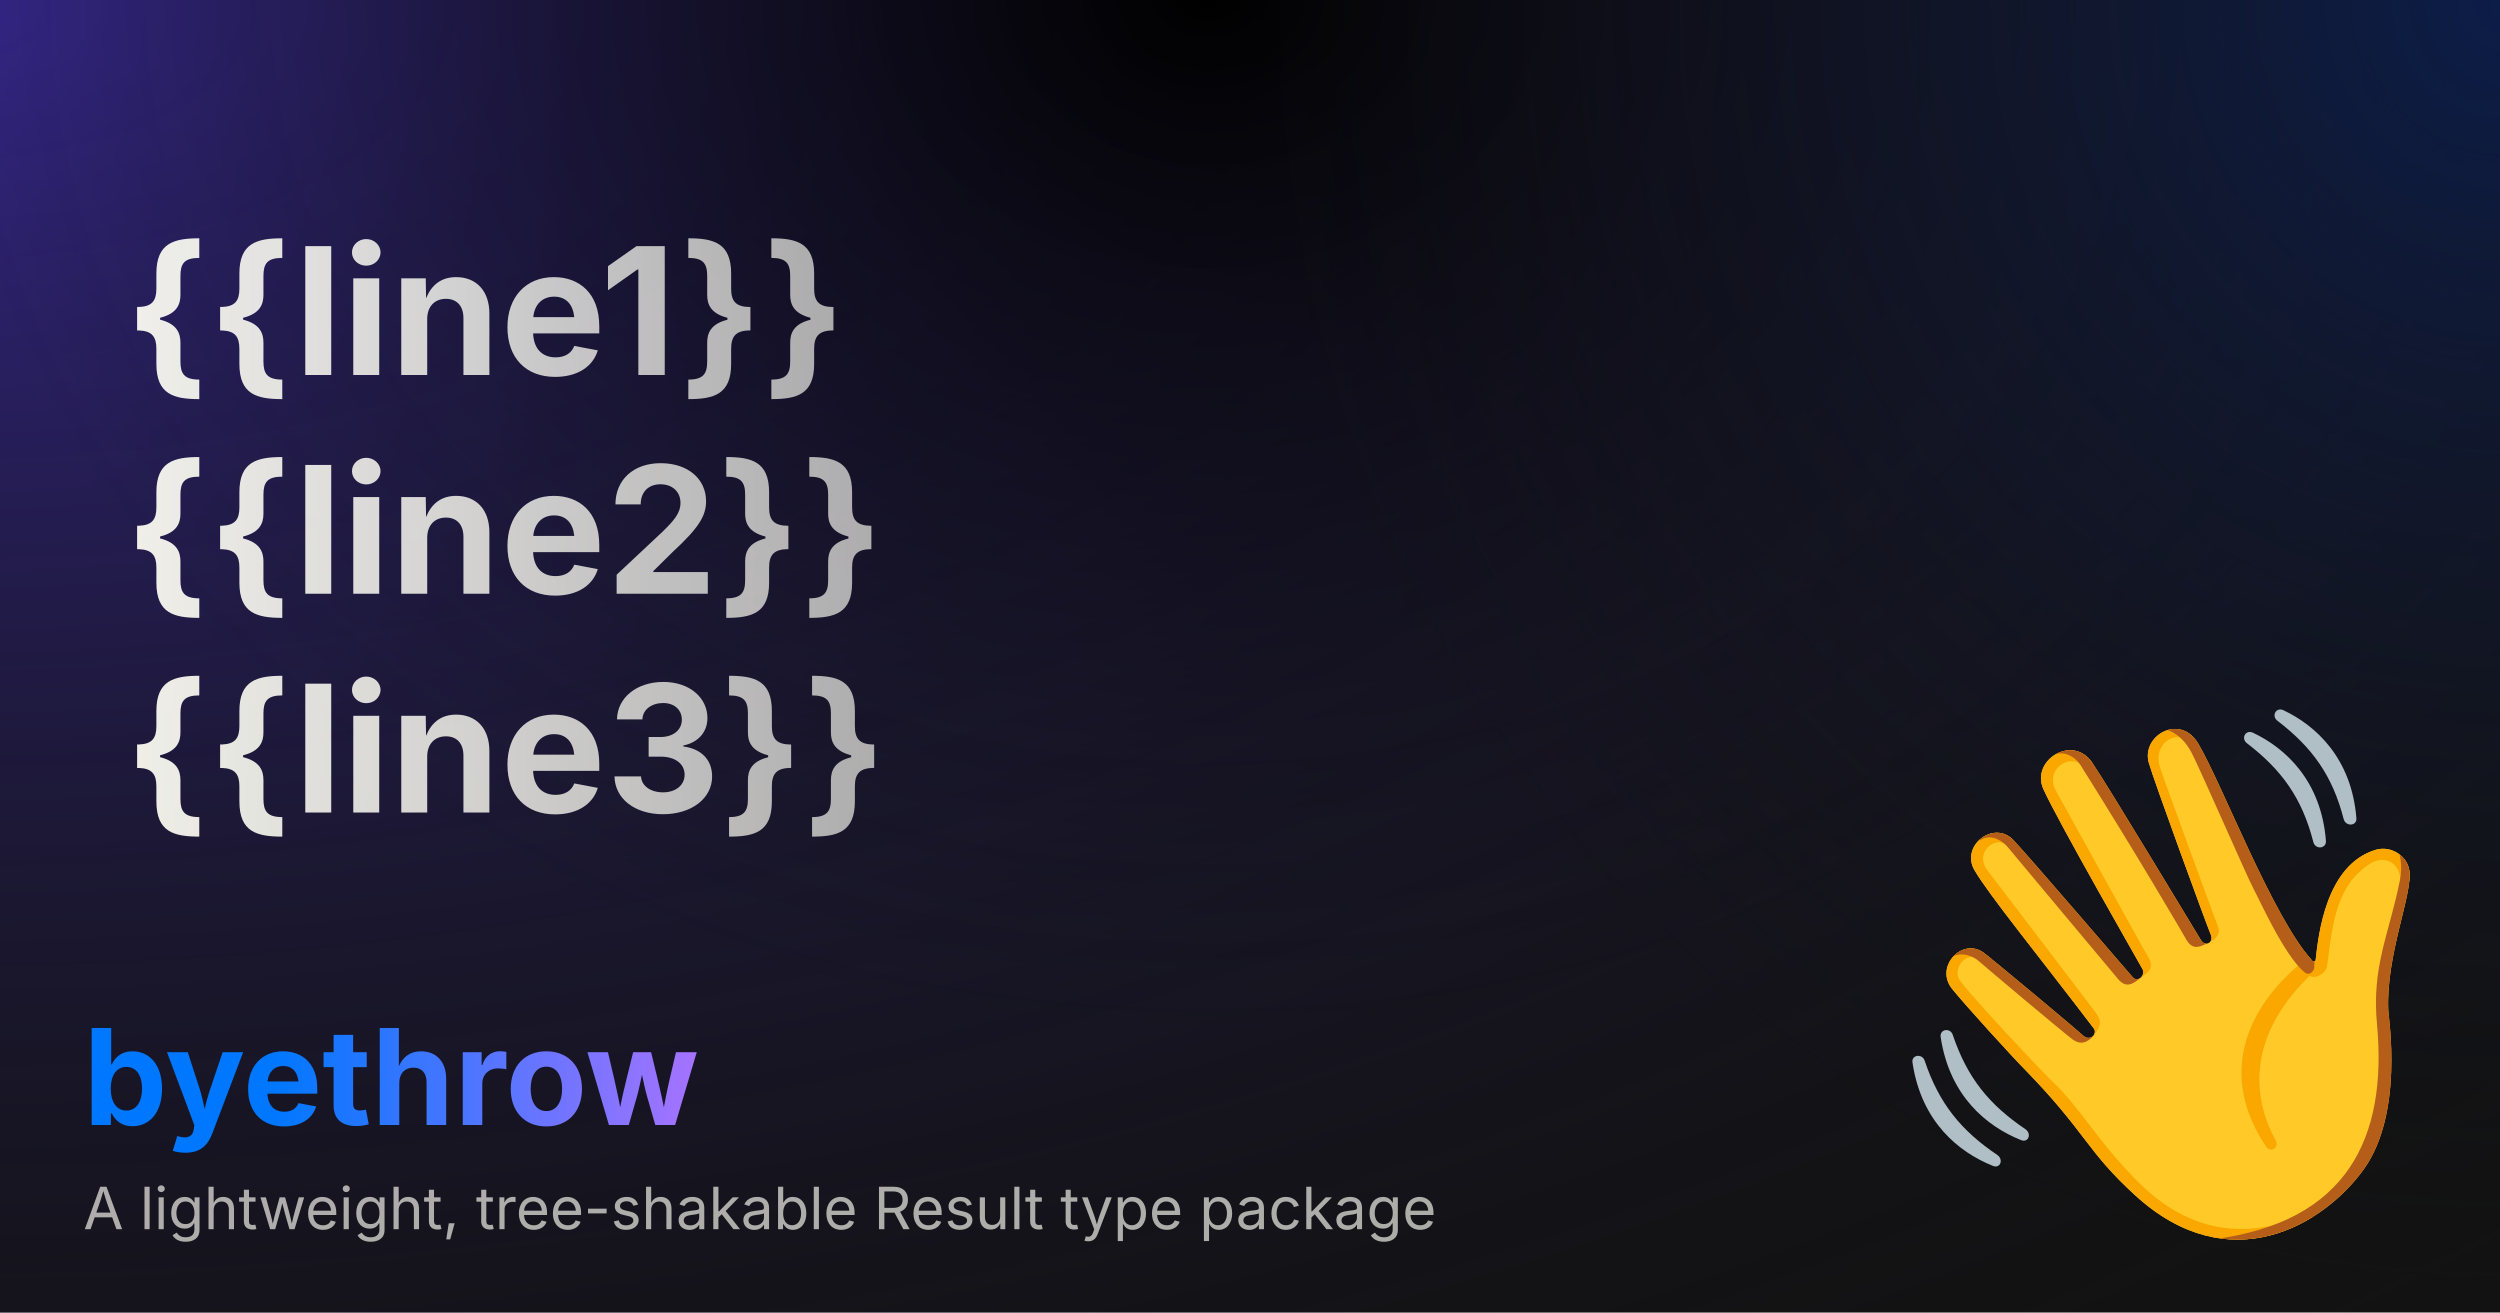
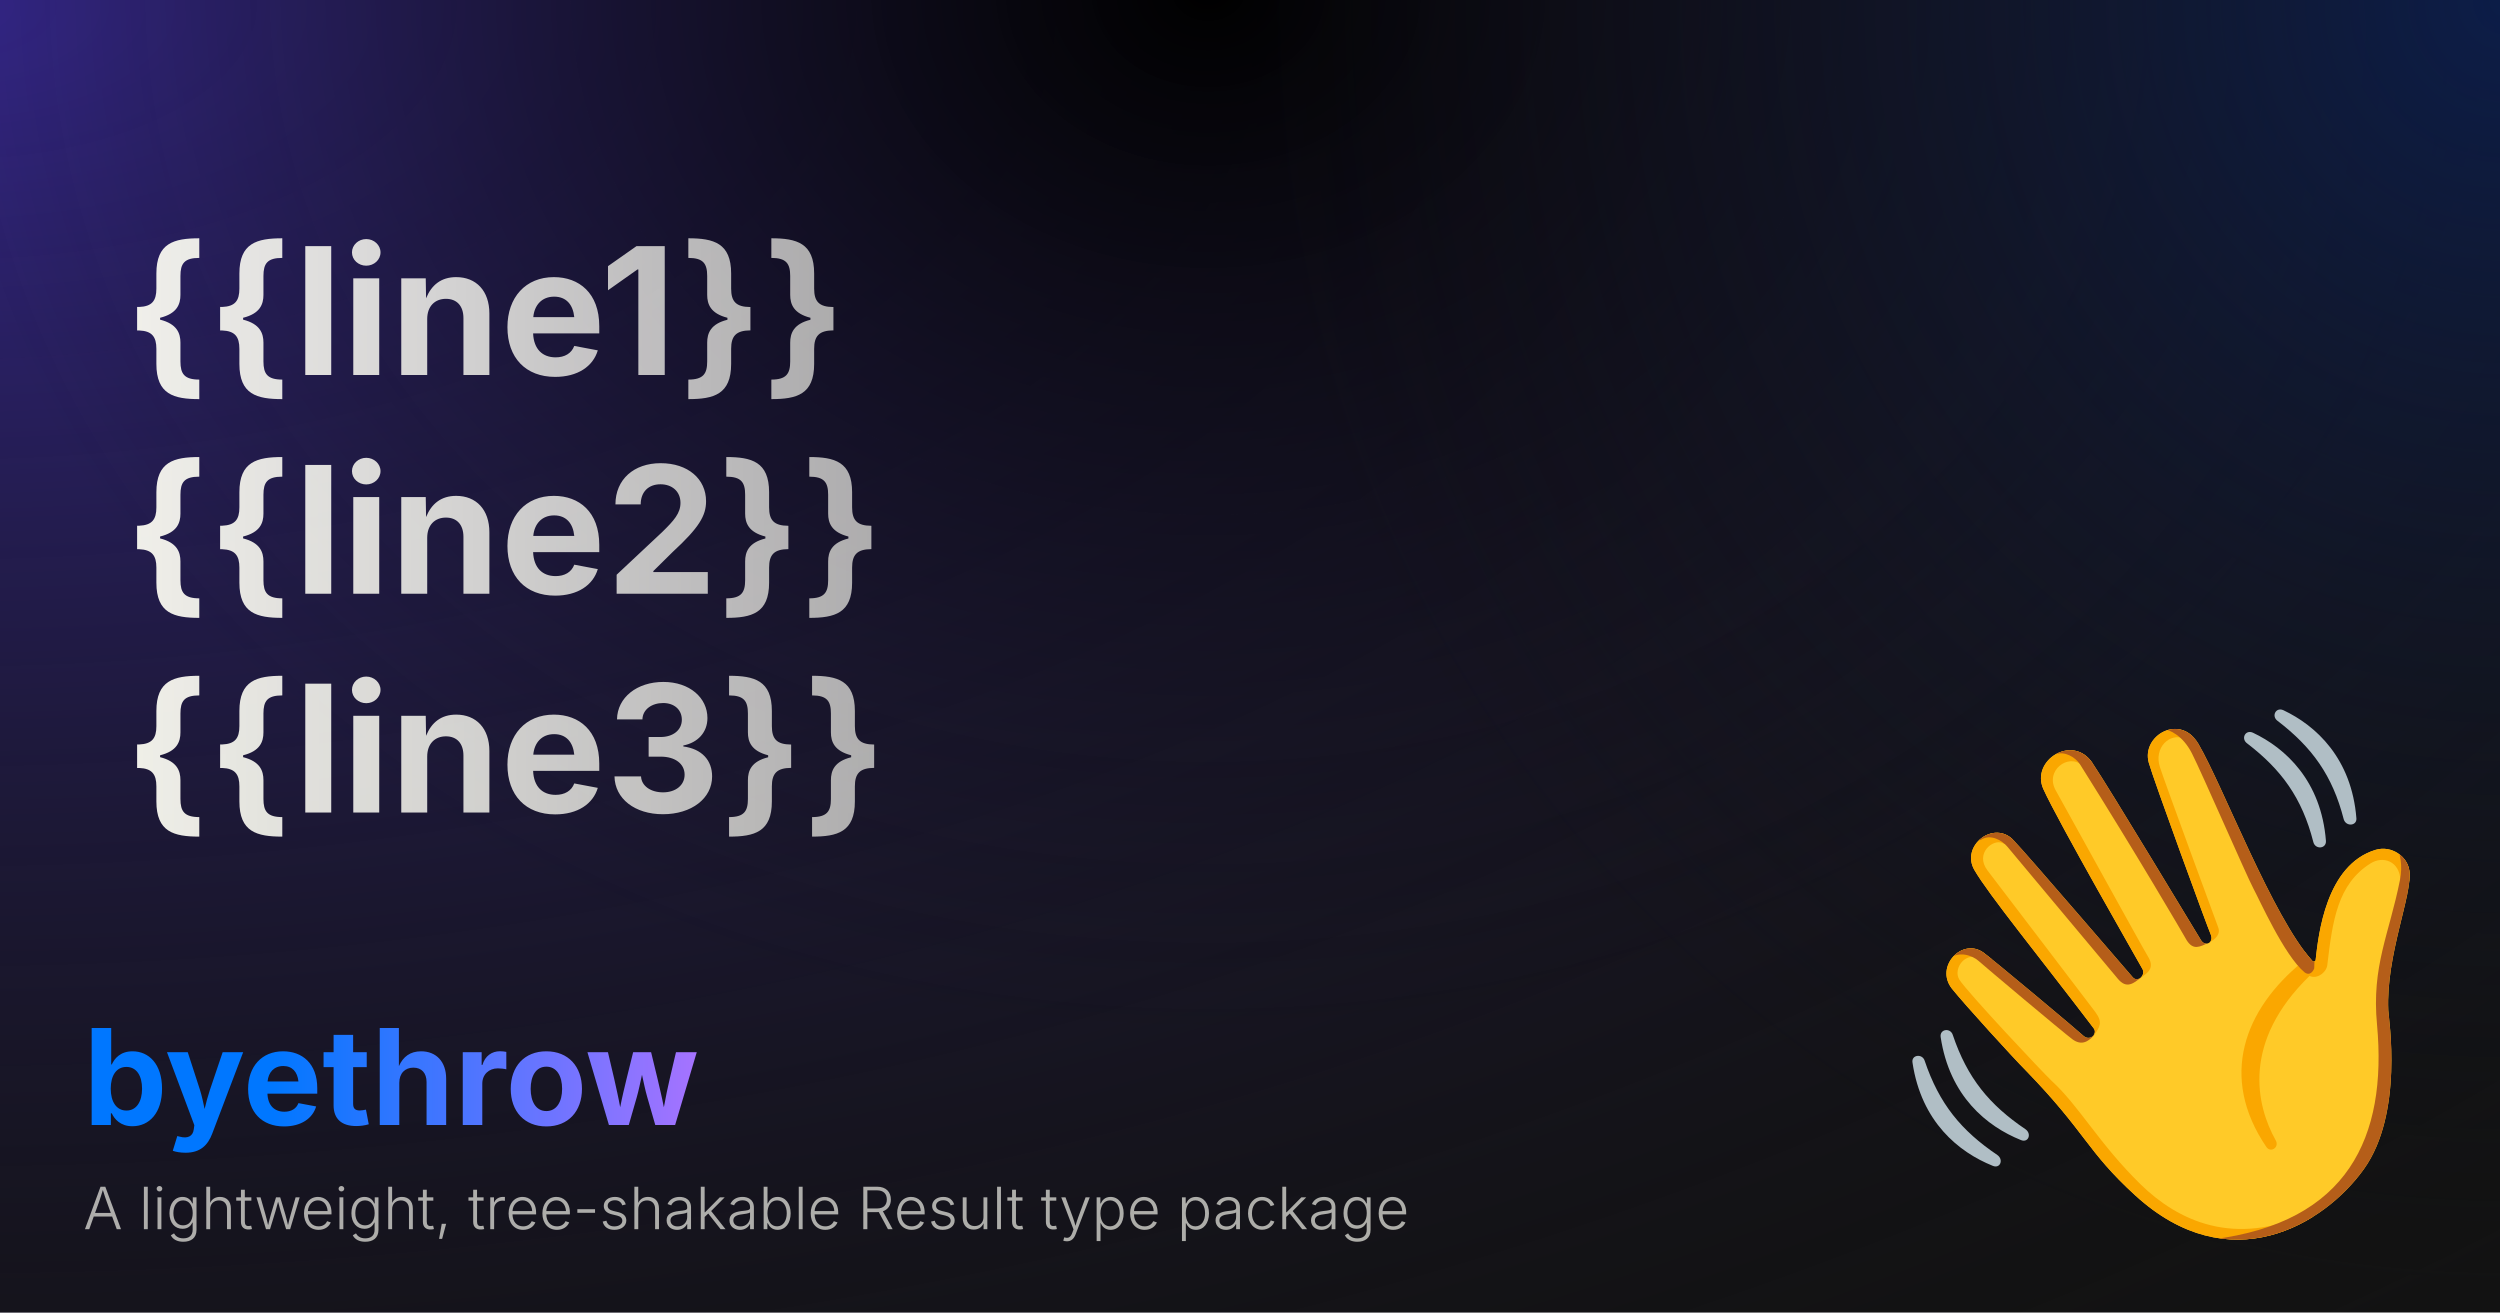
<svg xmlns="http://www.w3.org/2000/svg" viewBox="0 0 1200 630" width="1200" height="630">
  <g id="background">
    <path d="M1200 0H0V630H1200V0Z" fill="#121212" />
    <ellipse cx="0%" cy="0%" rx="140%" ry="140%" fill="url('#bg-gradient1')" />
    <ellipse cx="48.37%" cy="0%" rx="55.81%" ry="87.78%" fill="url('#bg-gradient2')" />
    <ellipse cx="100%" cy="0%" rx="50%" ry="100%" fill="url('#bg-gradient3')" />
  </g>
  <g id="logo" transform="scale(2.25) translate(400,145)">
    <path style="fill:#ffca28;" d="M93.3,60c0.2,0.3,0.7,0.1,0.7-0.2c0.6-5.4,2.2-20.3,12.8-23.5c3.4-1,6.8,1.4,7.2,4.5c0.7,5-5,17.9-4.5,29.7c0.1,1.9,3.3,22-5.2,33.9s-28.7,24-48.8,5.6c-10.4-9.5-10.4-13.3-23.3-26.6c-2.6-2.6-13-14-15.8-17.5c-3.7-4.7,2.2-10.9,6.7-7.7c2.1,1.5,20.7,17.1,21.4,17.8c1.4,1.2,3.1-0.5,2.1-1.7c-11.4-15-22.4-28.5-25.4-33.7s4.2-10.8,8.4-6.3c2.9,3,24.4,28.1,25.4,29.2s2.7-0.3,2.1-1.7C56.4,60.5,39,30.2,35.9,23.3c-2.7-6.1,6.3-11.8,10.5-5.5c3.4,5,22.4,36.6,23.1,37.7c0.9,1.6,2.9,0.6,2.1-1.2C71,53,59.3,21,58.4,17.7c-1.6-5.8,6.7-10.6,10.6-4C74.3,22.8,84.8,50.6,93.3,60z" />
    <g>
      <clipPath id="logo-clip1">
        <path d="M93.3,60c0.2,0.3,0.7,0.1,0.7-0.2c0.6-5.4,2.2-20.3,12.8-23.5c3.4-1,6.8,1.4,7.2,4.5c0.7,5-5,17.9-4.5,29.7c0.1,1.9,3.3,22-5.2,33.9s-28.7,24-48.8,5.6c-10.4-9.5-10.4-13.3-23.3-26.6c-2.6-2.6-13-14-15.8-17.5c-3.7-4.7,2.2-10.9,6.7-7.7c2.1,1.5,20.7,17.1,21.4,17.8c1.4,1.2,3.1-0.5,2.1-1.7c-11.4-15-22.4-28.5-25.4-33.7s4.2-10.8,8.4-6.3c2.9,3,24.4,28.1,25.4,29.2s2.7-0.3,2.1-1.7C56.4,60.5,39,30.2,35.9,23.3c-2.7-6.1,6.3-11.8,10.5-5.5c3.4,5,22.4,36.6,23.1,37.7c0.9,1.6,2.9,0.6,2.1-1.2C71,53,59.3,21,58.4,17.7c-1.6-5.8,6.7-10.6,10.6-4C74.3,22.8,84.8,50.6,93.3,60z" />
      </clipPath>
      <g style="clip-path:url(#logo-clip1);">
        <path style="fill:#faa700;" d="M91.2,60.2c-12.4,10.1-17.9,24.5-7.7,39.5c0.9,1.3,2.8,0.1,2-1.4c-4.2-7.5-7.3-21,7.2-35.1c1.7,0.8,3.7-0.9,3.8-2.4c1.1-9.4,2.2-17.2,9.2-21.6c2.7-1.7,6.2-0.5,6.4,3.6c0,0,2.2,0.2,3.1,0.3c0.5-2.1,1.5-5.9,1.5-6s-11.8-4.5-11.8-4.5L94.6,42.8L91.2,60.2z" />
        <path style="fill:#faa700;" d="M71.2,56.1c1.4-0.7,2.6-1.8,2-3.3C72.6,51.2,61.5,21,60.8,18.7c-1.4-4.2,2.1-7.5,5.2-6.1c1.7,0.8,2.5-1.9,1.6-2.3c-0.9-0.4-3-2.3-7.2-0.2c-7.5,3.8-3.1,12.2-1.1,17.1S71.2,56.1,71.2,56.1z" />
        <path style="fill:#faa700;" d="M56.7,63.6c1.7-1.2,3-2.2,1.5-4.6c-1-1.6-17.9-32.3-19.6-35.3c-2.5-4.3,2.7-8.1,5.6-5.4c1.3,1.2,3.3-1.4,2.3-2.4s-4.5-3.9-8.9-1s-4.5,6.4-3.9,7.9C34.2,24.3,56.7,63.6,56.7,63.6z" />
        <path style="fill:#faa700;" d="M46.7,75.9c1.2-1.8,2-2.7,0.3-5S25.1,42.2,24,40.7c-2.8-3.7,1.3-6.9,3.3-5.8c1.9,1.1,3-2,1.4-2.8s-4.2-1.7-6.6,0s-3.8,5.2-3.4,7.2C19,41.3,46.7,75.9,46.7,75.9z" />
        <path style="fill:#faa700;" d="M92.8,113.6c-16.2,7.7-28.3,1.7-36.1-5.9C47.8,99,43.6,91,37.7,85.6C35.7,83.7,19.9,66.9,18,64c-1.5-2.4,1.5-6.5,4.8-4.2c2.1,1.4,3.1-1.6,1.7-2.4c-1.4-0.8-4.5-2.5-7.8,0c-3.3,2.4-3.4,6.7-2.6,8.1c0.8,1.4,49.4,57.2,49.4,57.2l19.8-0.5l10.6-6.5L92.8,113.6z" />
      </g>
    </g>
    <g>
      <clipPath id="logo-clip2">
        <path d="M93.3,60c0.2,0.3,0.7,0.1,0.7-0.2c0.6-5.4,2.2-20.3,12.8-23.5c3.4-1,6.8,1.4,7.2,4.5c0.7,5-5,17.9-4.5,29.7c0.1,1.9,3.3,22-5.2,33.9s-28.7,24-48.8,5.6c-10.4-9.5-10.4-13.3-23.3-26.6c-2.6-2.6-13-14-15.8-17.5c-3.7-4.7,2.2-10.9,6.7-7.7c2.1,1.5,20.7,17.1,21.4,17.8c1.4,1.2,3.1-0.5,2.1-1.7c-11.4-15-22.4-28.5-25.4-33.7s4.2-10.8,8.4-6.3c2.9,3,24.4,28.1,25.4,29.2s2.7-0.3,2.1-1.7C56.4,60.5,39,30.2,35.9,23.3c-2.7-6.1,6.3-11.8,10.5-5.5c3.4,5,22.4,36.6,23.1,37.7c0.9,1.6,2.9,0.6,2.1-1.2C71,53,59.3,21,58.4,17.7c-1.6-5.8,6.7-10.6,10.6-4C74.3,22.8,84.8,50.6,93.3,60z" />
      </clipPath>
      <g style="clip-path:url(#logo-clip2);">
        <path style="fill:#b55e19;" d="M111.5,36c0.5,1.3,1.1,3.6,0.5,6.7c-2.3,11.6-6.1,18.4-4.9,30.9c2.2,24-6.2,42.2-35.1,45.8c-2.9,0.4-2.1,2.6-0.6,2.4c0.7-0.1,21.3-3.8,21.3-3.8s19.1-16.3,19.1-16.5c0-0.2,4.8-62.4,4.8-62.4L111.5,36z" />
        <path style="fill:#b55e19;" d="M61.5,10.5c1.3,0.2,4.1,1.3,6.1,5.2s11.8,26.4,13.1,28.8s6.6,14.3,10.9,17.9c1.4,1.1,2.1-0.8,2.1-0.8l0.1-3.1L70.6,5.7L62.9,6L61.5,10.5z" />
        <path style="fill:#b55e19;" d="M71.2,56.1c-1.9,0.9-3.3,1.7-4.7-0.5C65.6,54,55.9,37.4,43.7,18c-1-1.5-3.3-2.8-5.1-2.1c-1.8,0.8-2.2-1.5-1.3-2s6.5-3.6,10.3,2.8S71.2,56.1,71.2,56.1z" />
        <path style="fill:#b55e19;" d="M56.7,63.6c-1.5,1.1-3,2.5-4.9,0.2C50,61.6,29.5,37.2,28.3,35.7s-3.7-2.8-5.6-1.6c-1.3,0.8-2.5-1.6-1.7-2.2c0.8-0.6,5.3-4.6,8.3-1.2S56.7,63.6,56.7,63.6z" />
        <path style="fill:#b55e19;" d="M46.7,75.9c-1.3,1.4-2.7,2.2-4.6,0.8C40.2,75.3,23.2,61,22.1,60s-4.3-2.5-6.7-0.1c-0.9,0.9-2.5-0.6-1.6-1.5c0.9-1,5.8-6,9.7-2.7S46.7,75.9,46.7,75.9z" />
      </g>
    </g>
    <g>
      <path style="fill:#b0bec5;" d="M10.6,81.3c3.1,9.2,7.8,14.9,15.5,20.1c1.4,1,0.6,3-1,2.3c-7.2-2.9-15.2-9.3-17.1-22C7.7,80,10.1,79.7,10.6,81.3z" />
      <path style="fill:#b0bec5;" d="M16.6,75.8c3.1,9.2,7.8,14.9,15.5,20.1c1.4,1,0.6,3-1,2.3c-7.2-2.9-15.2-9.3-17.1-22C13.8,74.5,16.1,74.2,16.6,75.8z" />
      <path style="fill:#b0bec5;" d="M93.5,34.6c-2.4-9.4-6.8-15.4-14.1-21c-1.4-1-0.4-3,1.2-2.3c7,3.3,14.6,10.3,15.6,23.1C96.3,36.1,93.9,36.3,93.5,34.6z" />
      <path style="fill:#b0bec5;" d="M100,29.8c-2.4-9.4-6.8-15.4-14.1-21c-1.4-1-0.4-3,1.2-2.3c7,3.3,14.6,10.3,15.6,23.1C102.8,31.2,100.5,31.4,100,29.8z" />
    </g>
  </g>
  <g id="content">
-     <text fill="url('#title-gradient')" style="white-space: pre" xml:space="preserve" font-family="Inter" font-size="85" font-weight="bold" letter-spacing="0em">
+     <text fill="url('#title-gradient')" style="white-space: pre" xml:space="preserve" font-family="Inter, 'Noto Sans CJK JP'" font-size="85" font-weight="700" letter-spacing="0em">
      <tspan x="60" y="180">{{line1}}</tspan>
    </text>
-     <text fill="url('#title-gradient')" style="white-space: pre" xml:space="preserve" font-family="Inter" font-size="85" font-weight="bold" letter-spacing="0em">
+     <text fill="url('#title-gradient')" style="white-space: pre" xml:space="preserve" font-family="Inter, 'Noto Sans CJK JP'" font-size="85" font-weight="700" letter-spacing="0em">
      <tspan x="60" y="285">{{line2}}</tspan>
    </text>
-     <text fill="url('#title-gradient')" style="white-space: pre" xml:space="preserve" font-family="Inter" font-size="85" font-weight="bold" letter-spacing="0em">
+     <text fill="url('#title-gradient')" style="white-space: pre" xml:space="preserve" font-family="Inter, 'Noto Sans CJK JP'" font-size="85" font-weight="700" letter-spacing="0em">
      <tspan x="60" y="390">{{line3}}</tspan>
    </text>
-     <text fill="url('#brand-gradient')" style="white-space: pre" font-family="Inter" font-size="64" font-weight="bold" letter-spacing="0em">
+     <text fill="url('#brand-gradient')" style="white-space: pre" font-family="Inter, 'Noto Sans CJK JP'" font-size="64" font-weight="700" letter-spacing="0em">
      <tspan x="40" y="540">byethrow</tspan>
    </text>
-     <text fill="#fffff5a6" style="white-space: pre" font-family="Inter" font-size="28" letter-spacing="0em">
+     <text fill="#fffff5a6" style="white-space: pre" font-family="Inter, 'Noto Sans CJK JP'" font-size="28" font-weight="300" letter-spacing="0em">
      <tspan x="40" y="590">A lightweight, tree-shakable Result type package</tspan>
    </text>
  </g>
  <defs>
    <radialGradient id="bg-gradient1">
      <stop offset="0%" stop-color="#34268a" />
      <stop offset="100%" stop-color="#121212" stop-opacity="0" />
    </radialGradient>
    <radialGradient id="bg-gradient2">
      <stop offset="0%" stop-color="#000" />
      <stop offset="89.55%" stop-color="#121212" stop-opacity="0" />
    </radialGradient>
    <radialGradient id="bg-gradient3">
      <stop offset="0%" stop-color="#0c1d48" />
      <stop offset="100%" stop-color="#121212" stop-opacity="0" />
    </radialGradient>
    <linearGradient id="brand-gradient">
      <stop offset="0%" stop-color="#07f" />
      <stop offset="30%" stop-color="#07f" />
      <stop offset="100%" stop-color="#a673ff" />
    </linearGradient>
    <linearGradient id="title-gradient">
      <stop offset="0%" stop-color="#fffff5ed" />
      <stop offset="100%" stop-color="#fffff5a6" />
    </linearGradient>
  </defs>
</svg>
